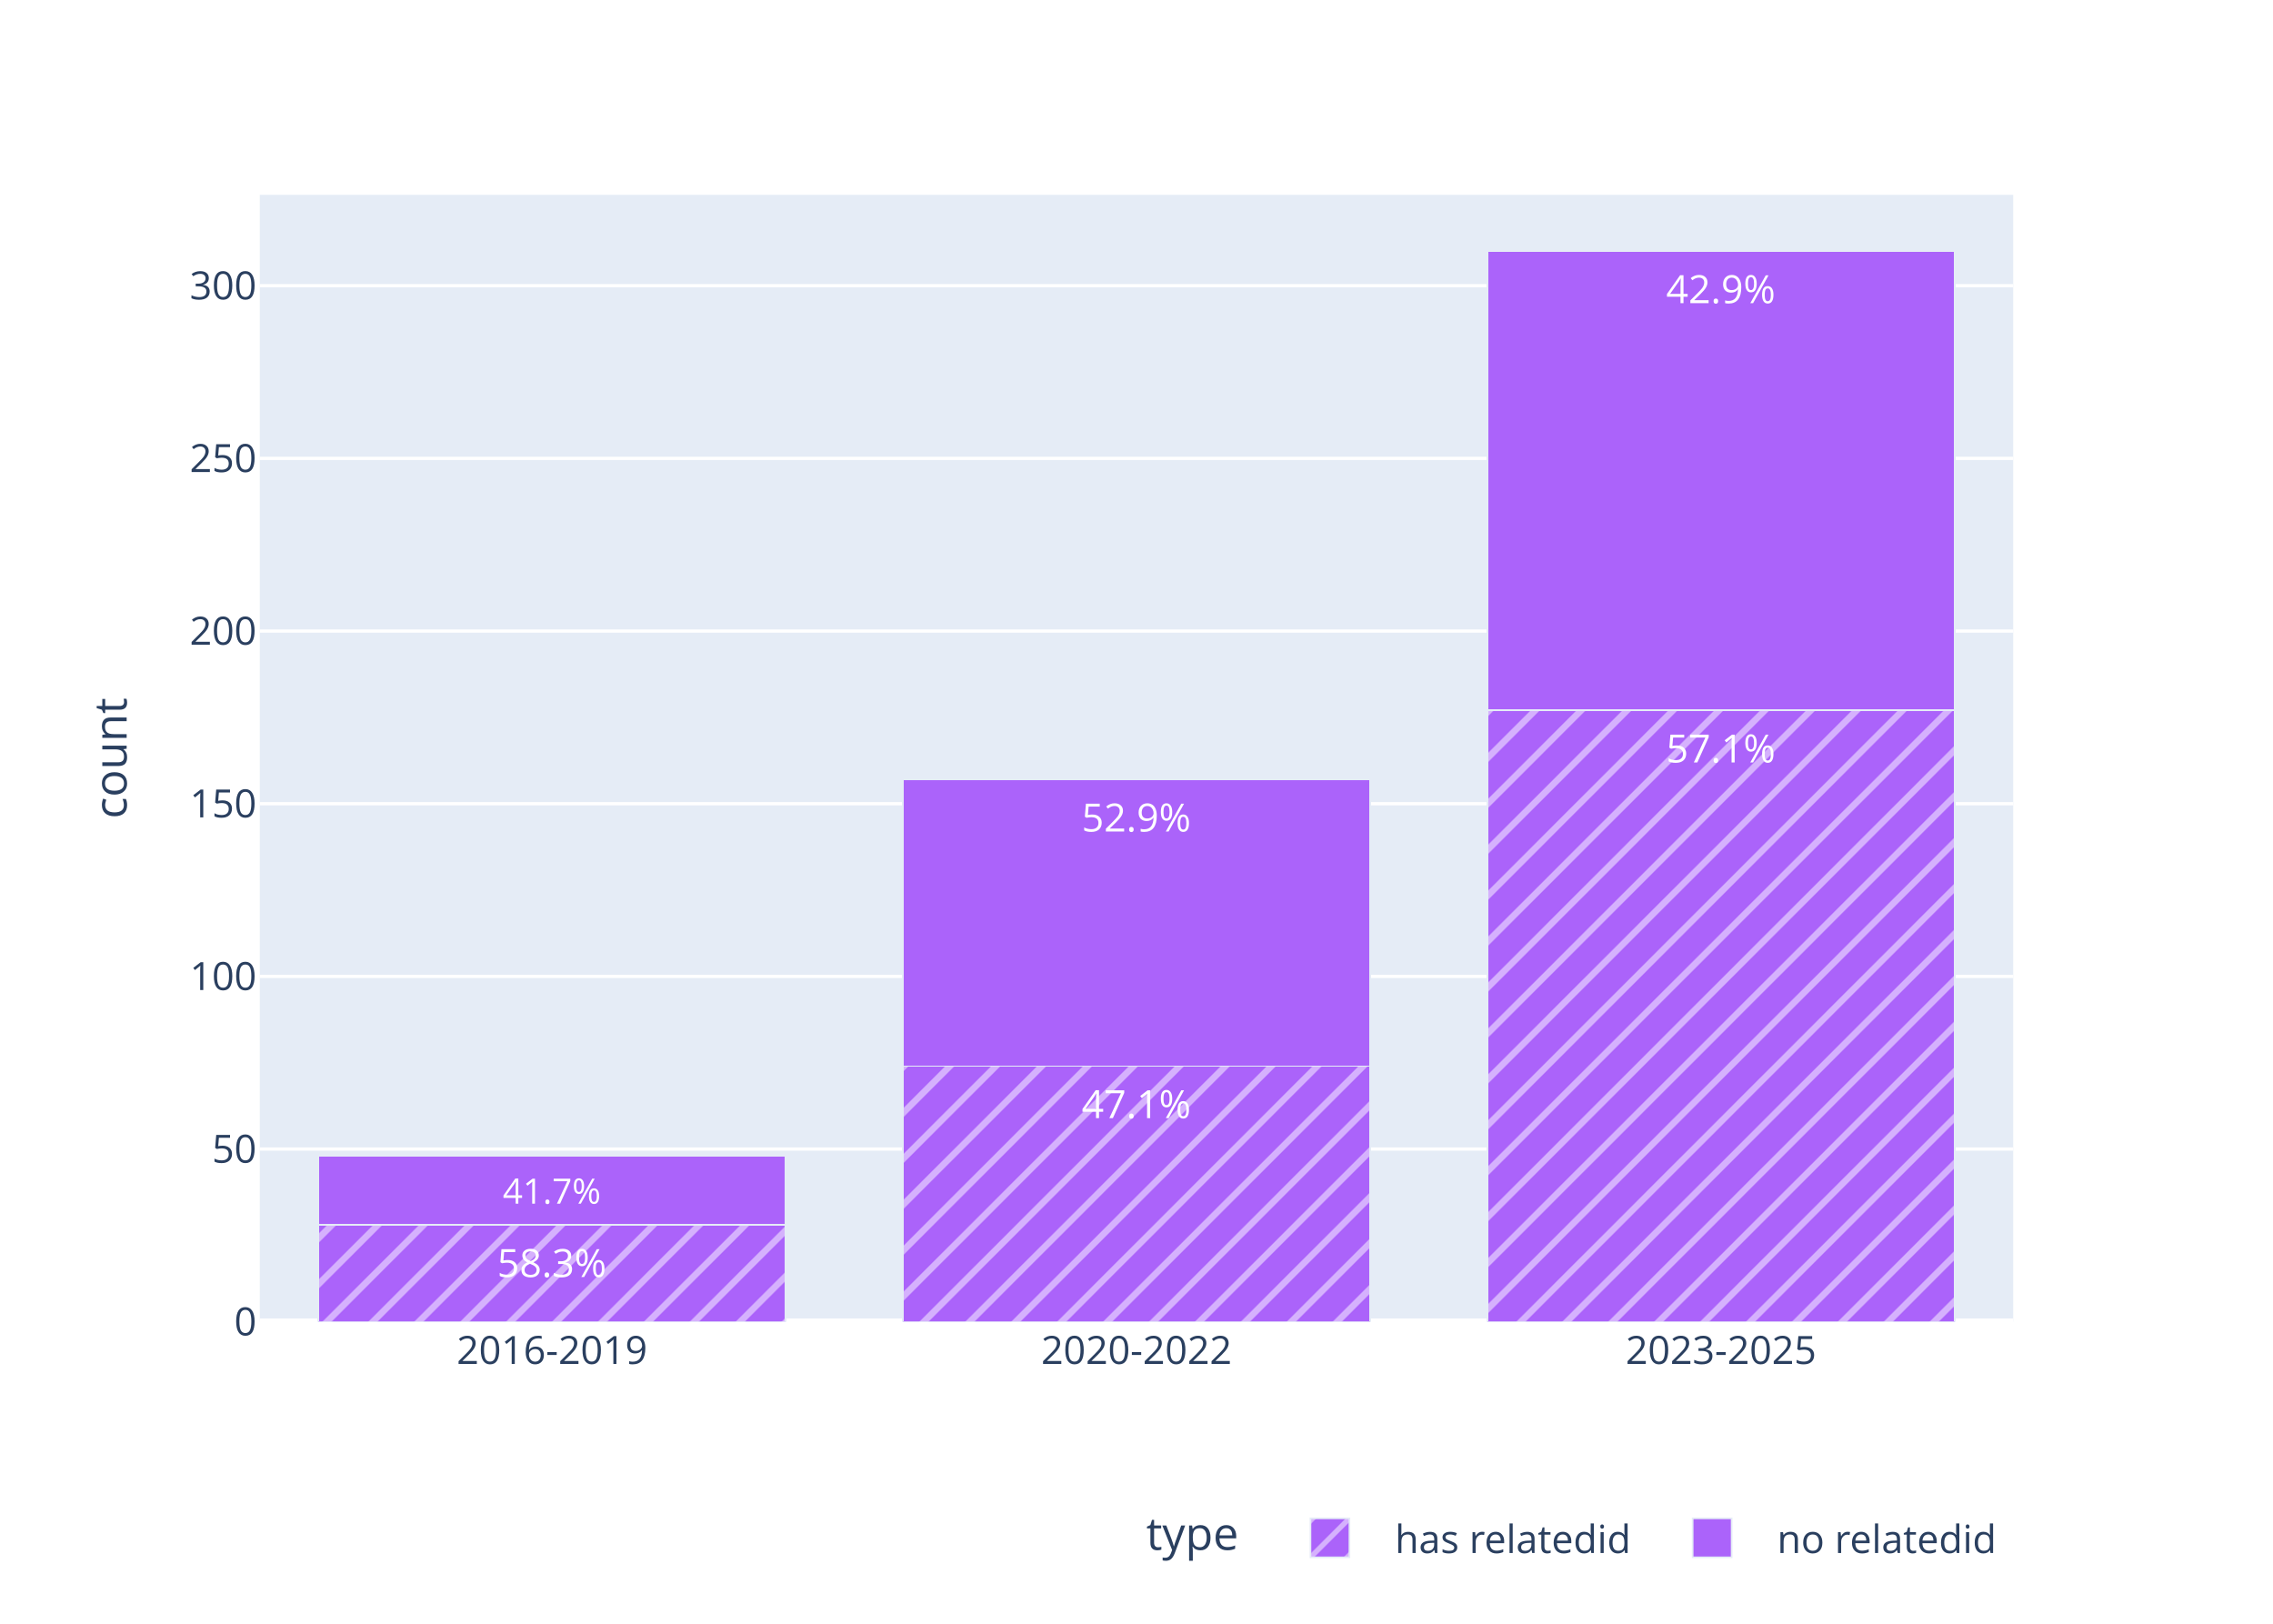
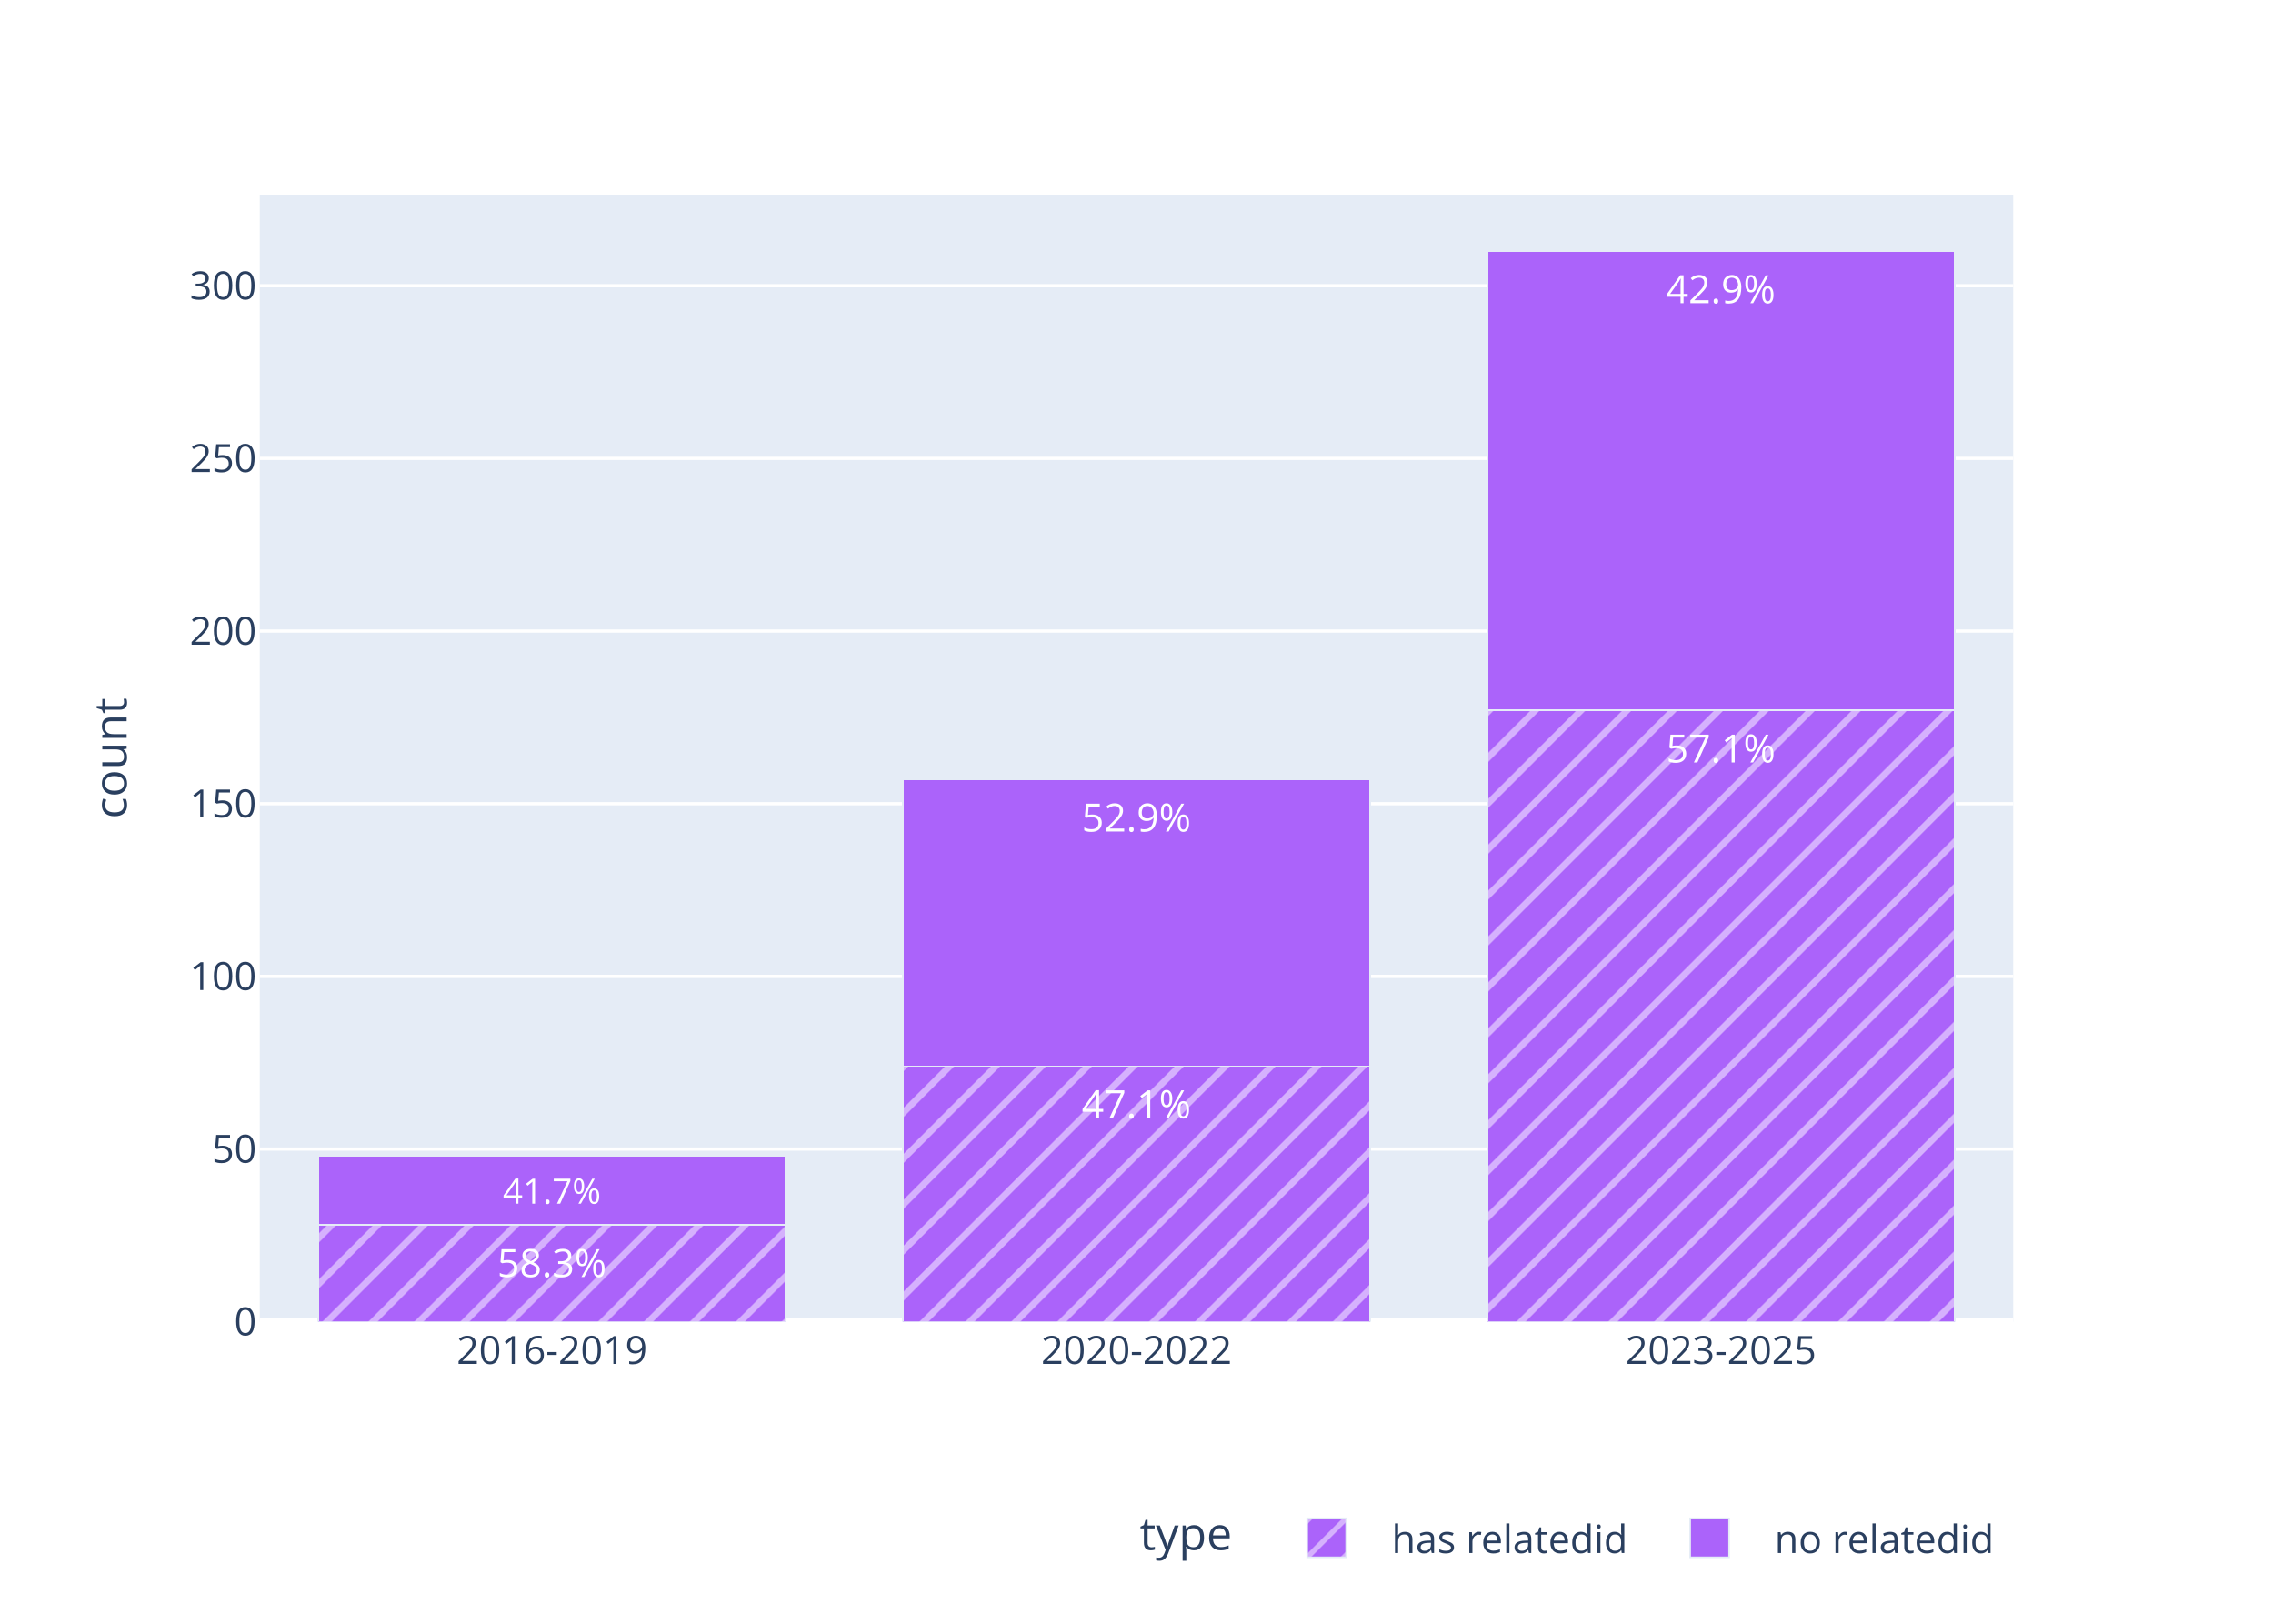
<svg xmlns="http://www.w3.org/2000/svg" class="main-svg" width="700" height="500" style="" viewBox="0 0 700 500">
  <rect x="0" y="0" width="700" height="500" style="fill: rgb(255, 255, 255); fill-opacity: 1;" />
-   <defs id="defs-4096c2">
+   <defs id="defs-a5358a">
    <g class="clips">
-       <clipPath id="clip4096c2xyplot" class="plotclip">
+       <clipPath id="clipa5358axyplot" class="plotclip">
        <rect width="540" height="347" />
      </clipPath>
-       <clipPath class="axesclip" id="clip4096c2x">
+       <clipPath class="axesclip" id="clipa5358ax">
        <rect x="80" y="0" width="540" height="500" />
      </clipPath>
-       <clipPath class="axesclip" id="clip4096c2y">
+       <clipPath class="axesclip" id="clipa5358ay">
        <rect x="0" y="60" width="700" height="347" />
      </clipPath>
-       <clipPath class="axesclip" id="clip4096c2xy">
+       <clipPath class="axesclip" id="clipa5358axy">
        <rect x="80" y="60" width="540" height="347" />
      </clipPath>
    </g>
    <g class="gradients" />
    <g class="patterns">
-       <pattern id="p4096c2-legend-071ec0" width="14.142px" height="14.142px" patternUnits="userSpaceOnUse" patternTransform="scale(0.8)">
+       <pattern id="pa5358a-legend-ee5139" width="14.142px" height="14.142px" patternUnits="userSpaceOnUse" patternTransform="scale(0.8)">
        <rect width="14.142px" height="14.142px" fill="rgb(171, 99, 250)" fill-opacity="1" />
        <path d="M-3.536,3.536l7.071,-7.071M0,14.142L14.142,0M10.607,17.678l7.071,-7.071" opacity="0.5" stroke="rgb(255, 255, 255)" stroke-width="2px" />
      </pattern>
-       <pattern id="p4096c2-071ec0" width="14.142px" height="14.142px" patternUnits="userSpaceOnUse" patternTransform="">
+       <pattern id="pa5358a-ee5139" width="14.142px" height="14.142px" patternUnits="userSpaceOnUse" patternTransform="">
        <rect width="14.142px" height="14.142px" fill="rgb(171, 99, 250)" fill-opacity="1" />
        <path d="M-3.536,3.536l7.071,-7.071M0,14.142L14.142,0M10.607,17.678l7.071,-7.071" opacity="0.5" stroke="rgb(255, 255, 255)" stroke-width="2px" />
      </pattern>
    </g>
  </defs>
  <g class="bglayer">
    <rect class="bg" x="80" y="60" width="540" height="347" style="fill: rgb(229, 236, 246); fill-opacity: 1; stroke-width: 0;" />
  </g>
  <g class="layer-below">
    <g class="imagelayer" />
    <g class="shapelayer" />
  </g>
  <g class="cartesianlayer">
    <g class="subplot xy">
      <g class="layer-subplot">
        <g class="shapelayer" />
        <g class="imagelayer" />
      </g>
      <g class="minor-gridlayer">
        <g class="x" />
        <g class="y" />
      </g>
      <g class="gridlayer">
        <g class="x" />
        <g class="y">
          <path class="ygrid crisp" transform="translate(0,353.83)" d="M80,0h540" style="stroke: rgb(255, 255, 255); stroke-opacity: 1; stroke-width: 1px;" />
          <path class="ygrid crisp" transform="translate(0,300.66)" d="M80,0h540" style="stroke: rgb(255, 255, 255); stroke-opacity: 1; stroke-width: 1px;" />
          <path class="ygrid crisp" transform="translate(0,247.49)" d="M80,0h540" style="stroke: rgb(255, 255, 255); stroke-opacity: 1; stroke-width: 1px;" />
          <path class="ygrid crisp" transform="translate(0,194.32)" d="M80,0h540" style="stroke: rgb(255, 255, 255); stroke-opacity: 1; stroke-width: 1px;" />
          <path class="ygrid crisp" transform="translate(0,141.15)" d="M80,0h540" style="stroke: rgb(255, 255, 255); stroke-opacity: 1; stroke-width: 1px;" />
          <path class="ygrid crisp" transform="translate(0,87.98)" d="M80,0h540" style="stroke: rgb(255, 255, 255); stroke-opacity: 1; stroke-width: 1px;" />
        </g>
      </g>
      <g class="zerolinelayer">
        <path class="yzl zl crisp" transform="translate(0,407)" d="M80,0h540" style="stroke: rgb(255, 255, 255); stroke-opacity: 1; stroke-width: 2px;" />
      </g>
      <g class="layer-between">
        <g class="shapelayer" />
        <g class="imagelayer" />
      </g>
      <path class="xlines-below" />
      <path class="ylines-below" />
      <g class="overlines-below" />
      <g class="xaxislayer-below" />
      <g class="yaxislayer-below" />
      <g class="overaxes-below" />
      <g class="overplot">
-         <g class="xy" transform="translate(80,60)" clip-path="url(#clip4096c2xyplot)">
+         <g class="xy" transform="translate(80,60)" clip-path="url(#clipa5358axyplot)">
          <g class="barlayer mlayer">
            <g class="trace bars" shape-rendering="crispEdges" style="opacity: 1;">
              <g class="points">
                <g class="point">
-                   <path d="M18,347V317.23H162V347Z" style="vector-effect: none; opacity: 1; stroke-width: 0.5px; fill: url('#p4096c2-071ec0'); stroke: rgb(229, 236, 246); stroke-opacity: 1;" class="pattern_filled" />
-                   <text class="bartext bartext-inside" text-anchor="middle" data-notex="1" x="0" y="0" style="font-family: 'Open Sans', verdana, arial, sans-serif; font-size: 12px; fill: rgb(255, 255, 255); fill-opacity: 1; white-space: pre;" transform="translate(89.93945,333.23)">58.3%</text>
-                 </g>
-                 <g class="point">
-                   <path d="M198,347V268.31H342V347Z" style="vector-effect: none; opacity: 1; stroke-width: 0.5px; fill: url('#p4096c2-071ec0'); stroke: rgb(229, 236, 246); stroke-opacity: 1;" class="pattern_filled" />
-                   <text class="bartext bartext-inside" text-anchor="middle" data-notex="1" x="0" y="0" style="font-family: 'Open Sans', verdana, arial, sans-serif; font-size: 12px; fill: rgb(255, 255, 255); fill-opacity: 1; white-space: pre;" transform="translate(269.9395,284.31)">47.1%</text>
-                 </g>
-                 <g class="point">
-                   <path d="M378,347V158.78H522V347Z" style="vector-effect: none; opacity: 1; stroke-width: 0.5px; fill: url('#p4096c2-071ec0'); stroke: rgb(229, 236, 246); stroke-opacity: 1;" class="pattern_filled" />
-                   <text class="bartext bartext-inside" text-anchor="middle" data-notex="1" x="0" y="0" style="font-family: 'Open Sans', verdana, arial, sans-serif; font-size: 12px; fill: rgb(255, 255, 255); fill-opacity: 1; white-space: pre;" transform="translate(449.9395,174.78)">57.1%</text>
+                   <path d="M18,347V317.23H162V347Z" style="vector-effect: none; opacity: 1; stroke-width: 0.5px; fill: url('#pa5358a-ee5139'); stroke: rgb(229, 236, 246); stroke-opacity: 1;" class="pattern_filled" />
+                   <text class="bartext bartext-inside" text-anchor="middle" data-notex="1" x="0" y="0" style="font-family: 'Open Sans', verdana, arial, sans-serif; font-size: 12px; fill: rgb(255, 255, 255); fill-opacity: 1; white-space: pre;" transform="translate(89.95996,333.23)">58.3%</text>
+                 </g>
+                 <g class="point">
+                   <path d="M198,347V268.31H342V347Z" style="vector-effect: none; opacity: 1; stroke-width: 0.5px; fill: url('#pa5358a-ee5139'); stroke: rgb(229, 236, 246); stroke-opacity: 1;" class="pattern_filled" />
+                   <text class="bartext bartext-inside" text-anchor="middle" data-notex="1" x="0" y="0" style="font-family: 'Open Sans', verdana, arial, sans-serif; font-size: 12px; fill: rgb(255, 255, 255); fill-opacity: 1; white-space: pre;" transform="translate(269.96,284.31)">47.1%</text>
+                 </g>
+                 <g class="point">
+                   <path d="M378,347V158.78H522V347Z" style="vector-effect: none; opacity: 1; stroke-width: 0.5px; fill: url('#pa5358a-ee5139'); stroke: rgb(229, 236, 246); stroke-opacity: 1;" class="pattern_filled" />
+                   <text class="bartext bartext-inside" text-anchor="middle" data-notex="1" x="0" y="0" style="font-family: 'Open Sans', verdana, arial, sans-serif; font-size: 12px; fill: rgb(255, 255, 255); fill-opacity: 1; white-space: pre;" transform="translate(449.96,174.78)">57.1%</text>
                </g>
              </g>
            </g>
            <g class="trace bars" shape-rendering="crispEdges" style="opacity: 1;">
              <g class="points">
                <g class="point">
                  <path d="M18,317.23V295.96H162V317.23Z" style="vector-effect: none; opacity: 1; stroke-width: 0.5px; fill: rgb(171, 99, 250); fill-opacity: 1; stroke: rgb(229, 236, 246); stroke-opacity: 1;" />
-                   <text class="bartext bartext-inside" text-anchor="middle" data-notex="1" x="0" y="0" style="font-family: 'Open Sans', verdana, arial, sans-serif; font-size: 12px; fill: rgb(255, 255, 255); fill-opacity: 1; white-space: pre;" transform="translate(89.94561,310.6371)scale(0.8982353)">41.7%</text>
+                   <text class="bartext bartext-inside" text-anchor="middle" data-notex="1" x="0" y="0" style="font-family: 'Open Sans', verdana, arial, sans-serif; font-size: 12px; fill: rgb(255, 255, 255); fill-opacity: 1; white-space: pre;" transform="translate(89.96404,310.6371)scale(0.8982353)">41.7%</text>
                </g>
                <g class="point">
                  <path d="M198,268.31V180.05H342V268.31Z" style="vector-effect: none; opacity: 1; stroke-width: 0.5px; fill: rgb(171, 99, 250); fill-opacity: 1; stroke: rgb(229, 236, 246); stroke-opacity: 1;" />
-                   <text class="bartext bartext-inside" text-anchor="middle" data-notex="1" x="0" y="0" style="font-family: 'Open Sans', verdana, arial, sans-serif; font-size: 12px; fill: rgb(255, 255, 255); fill-opacity: 1; white-space: pre;" transform="translate(269.9395,196.05)">52.9%</text>
+                   <text class="bartext bartext-inside" text-anchor="middle" data-notex="1" x="0" y="0" style="font-family: 'Open Sans', verdana, arial, sans-serif; font-size: 12px; fill: rgb(255, 255, 255); fill-opacity: 1; white-space: pre;" transform="translate(269.96,196.05)">52.9%</text>
                </g>
                <g class="point">
                  <path d="M378,158.78V17.35H522V158.78Z" style="vector-effect: none; opacity: 1; stroke-width: 0.5px; fill: rgb(171, 99, 250); fill-opacity: 1; stroke: rgb(229, 236, 246); stroke-opacity: 1;" />
-                   <text class="bartext bartext-inside" text-anchor="middle" data-notex="1" x="0" y="0" style="font-family: 'Open Sans', verdana, arial, sans-serif; font-size: 12px; fill: rgb(255, 255, 255); fill-opacity: 1; white-space: pre;" transform="translate(449.9395,33.35)">42.9%</text>
+                   <text class="bartext bartext-inside" text-anchor="middle" data-notex="1" x="0" y="0" style="font-family: 'Open Sans', verdana, arial, sans-serif; font-size: 12px; fill: rgb(255, 255, 255); fill-opacity: 1; white-space: pre;" transform="translate(449.96,33.35)">42.9%</text>
                </g>
              </g>
            </g>
          </g>
        </g>
      </g>
      <g class="zerolinelayer-above" />
      <path class="xlines-above crisp" d="M0,0" style="fill: none;" />
      <path class="ylines-above crisp" d="M0,0" style="fill: none;" />
      <g class="overlines-above" />
      <g class="xaxislayer-above">
        <g class="xtick">
          <text text-anchor="middle" x="0" y="420" transform="translate(170,0)" style="font-family: 'Open Sans', verdana, arial, sans-serif; font-size: 12px; fill: rgb(42, 63, 95); fill-opacity: 1; white-space: pre;">2016-2019</text>
        </g>
        <g class="xtick">
          <text text-anchor="middle" x="0" y="420" transform="translate(350,0)" style="font-family: 'Open Sans', verdana, arial, sans-serif; font-size: 12px; fill: rgb(42, 63, 95); fill-opacity: 1; white-space: pre;">2020-2022</text>
        </g>
        <g class="xtick">
          <text text-anchor="middle" x="0" y="420" transform="translate(530,0)" style="font-family: 'Open Sans', verdana, arial, sans-serif; font-size: 12px; fill: rgb(42, 63, 95); fill-opacity: 1; white-space: pre;">2023-2025</text>
        </g>
      </g>
      <g class="yaxislayer-above">
        <g class="ytick">
          <text text-anchor="end" x="79" y="4.2" transform="translate(0,407)" style="font-family: 'Open Sans', verdana, arial, sans-serif; font-size: 12px; fill: rgb(42, 63, 95); fill-opacity: 1; white-space: pre;">0</text>
        </g>
        <g class="ytick">
          <text text-anchor="end" x="79" y="4.2" style="font-family: 'Open Sans', verdana, arial, sans-serif; font-size: 12px; fill: rgb(42, 63, 95); fill-opacity: 1; white-space: pre;" transform="translate(0,353.83)">50</text>
        </g>
        <g class="ytick">
          <text text-anchor="end" x="79" y="4.2" style="font-family: 'Open Sans', verdana, arial, sans-serif; font-size: 12px; fill: rgb(42, 63, 95); fill-opacity: 1; white-space: pre;" transform="translate(0,300.66)">100</text>
        </g>
        <g class="ytick">
          <text text-anchor="end" x="79" y="4.2" style="font-family: 'Open Sans', verdana, arial, sans-serif; font-size: 12px; fill: rgb(42, 63, 95); fill-opacity: 1; white-space: pre;" transform="translate(0,247.49)">150</text>
        </g>
        <g class="ytick">
          <text text-anchor="end" x="79" y="4.2" style="font-family: 'Open Sans', verdana, arial, sans-serif; font-size: 12px; fill: rgb(42, 63, 95); fill-opacity: 1; white-space: pre;" transform="translate(0,194.32)">200</text>
        </g>
        <g class="ytick">
          <text text-anchor="end" x="79" y="4.2" style="font-family: 'Open Sans', verdana, arial, sans-serif; font-size: 12px; fill: rgb(42, 63, 95); fill-opacity: 1; white-space: pre;" transform="translate(0,141.15)">250</text>
        </g>
        <g class="ytick">
          <text text-anchor="end" x="79" y="4.2" style="font-family: 'Open Sans', verdana, arial, sans-serif; font-size: 12px; fill: rgb(42, 63, 95); fill-opacity: 1; white-space: pre;" transform="translate(0,87.98)">300</text>
        </g>
      </g>
      <g class="overaxes-above" />
    </g>
  </g>
  <g class="polarlayer" />
  <g class="smithlayer" />
  <g class="ternarylayer" />
  <g class="geolayer" />
  <g class="funnelarealayer" />
  <g class="pielayer" />
  <g class="iciclelayer" />
  <g class="treemaplayer" />
  <g class="sunburstlayer" />
  <g class="glimages" />
-   <defs id="topdefs-4096c2">
+   <defs id="topdefs-a5358a">
    <g class="clips" />
-     <clipPath id="legend4096c2">
-       <rect width="269" height="29" x="0" y="0" />
+     <clipPath id="legenda5358a">
+       <rect width="271" height="29" x="0" y="0" />
    </clipPath>
  </defs>
  <g class="layer-above">
    <g class="imagelayer" />
    <g class="shapelayer" />
  </g>
  <g class="infolayer">
-     <g class="legend" pointer-events="all" transform="translate(351,459.05)">
-       <rect class="bg" shape-rendering="crispEdges" style="stroke: rgb(68, 68, 68); stroke-opacity: 1; fill: rgb(255, 255, 255); fill-opacity: 1; stroke-width: 0px;" width="269" height="29" x="0" y="0" />
-       <g class="scrollbox" transform="" clip-path="url(#legend4096c2)">
+     <g class="legend" pointer-events="all" transform="translate(349,459.05)">
+       <rect class="bg" shape-rendering="crispEdges" style="stroke: rgb(68, 68, 68); stroke-opacity: 1; fill: rgb(255, 255, 255); fill-opacity: 1; stroke-width: 0px;" width="271" height="29" x="0" y="0" />
+       <g class="scrollbox" transform="" clip-path="url(#legenda5358a)">
        <text class="legendtitletext" text-anchor="start" x="2" y="18.2" style="font-family: 'Open Sans', verdana, arial, sans-serif; font-size: 14px; fill: rgb(42, 63, 95); fill-opacity: 1; white-space: pre; opacity: 1;">type</text>
        <g class="groups" transform="">
-           <g class="traces" transform="translate(38.57617,14.5)" style="opacity: 1;">
+           <g class="traces" transform="translate(39.56934,14.5)" style="opacity: 1;">
            <text class="legendtext" text-anchor="start" x="40" y="4.68" style="font-family: 'Open Sans', verdana, arial, sans-serif; font-size: 12px; fill: rgb(42, 63, 95); fill-opacity: 1; white-space: pre;">has relatedid</text>
            <g class="layers" style="opacity: 1;">
              <g class="legendfill" />
              <g class="legendlines" />
              <g class="legendsymbols">
                <g class="legendpoints">
-                   <path class="legendundefined pattern_filled" d="M6,6H-6V-6H6Z" transform="translate(20,0)" style="stroke-width: 0.5px; fill: url('#p4096c2-legend-071ec0'); stroke: rgb(229, 236, 246); stroke-opacity: 1;" />
-                 </g>
-               </g>
-             </g>
-             <rect class="legendtoggle" x="0" y="-9.5" width="115.203" height="19" style="fill: rgb(0, 0, 0); fill-opacity: 0;" />
+                   <path class="legendundefined pattern_filled" d="M6,6H-6V-6H6Z" transform="translate(20,0)" style="stroke-width: 0.5px; fill: url('#pa5358a-legend-ee5139'); stroke: rgb(229, 236, 246); stroke-opacity: 1;" />
+                 </g>
+               </g>
+             </g>
+             <rect class="legendtoggle" x="0" y="-9.5" width="115.438" height="19" style="fill: rgb(0, 0, 0); fill-opacity: 0;" />
          </g>
        </g>
-         <g class="groups" transform="translate(117.7031,0)">
-           <g class="traces" transform="translate(38.57617,14.5)" style="opacity: 1;">
+         <g class="groups" transform="translate(117.9375,0)">
+           <g class="traces" transform="translate(39.56934,14.5)" style="opacity: 1;">
            <text class="legendtext" text-anchor="start" x="40" y="4.68" style="font-family: 'Open Sans', verdana, arial, sans-serif; font-size: 12px; fill: rgb(42, 63, 95); fill-opacity: 1; white-space: pre;">no relatedid</text>
            <g class="layers" style="opacity: 1;">
              <g class="legendfill" />
              <g class="legendlines" />
              <g class="legendsymbols">
                <g class="legendpoints">
                  <path class="legendundefined" d="M6,6H-6V-6H6Z" transform="translate(20,0)" style="stroke-width: 0.5px; fill: rgb(171, 99, 250); fill-opacity: 1; stroke: rgb(229, 236, 246); stroke-opacity: 1;" />
                </g>
              </g>
            </g>
-             <rect class="legendtoggle" x="0" y="-9.5" width="110.047" height="19" style="fill: rgb(0, 0, 0); fill-opacity: 0;" />
+             <rect class="legendtoggle" x="0" y="-9.5" width="110.266" height="19" style="fill: rgb(0, 0, 0); fill-opacity: 0;" />
          </g>
        </g>
      </g>
      <rect class="scrollbar" rx="20" ry="3" width="0" height="0" style="fill: rgb(128, 139, 164); fill-opacity: 1;" x="0" y="0" />
    </g>
    <g class="g-gtitle" />
    <g class="g-xtitle" />
    <g class="g-ytitle">
      <text class="ytitle" transform="rotate(-90,39.00625,233.5)" x="39.006" y="233.5" text-anchor="middle" style="opacity: 1; font-family: 'Open Sans', verdana, arial, sans-serif; font-size: 14px; fill: rgb(42, 63, 95); fill-opacity: 1; white-space: pre;">count</text>
    </g>
  </g>
</svg>
